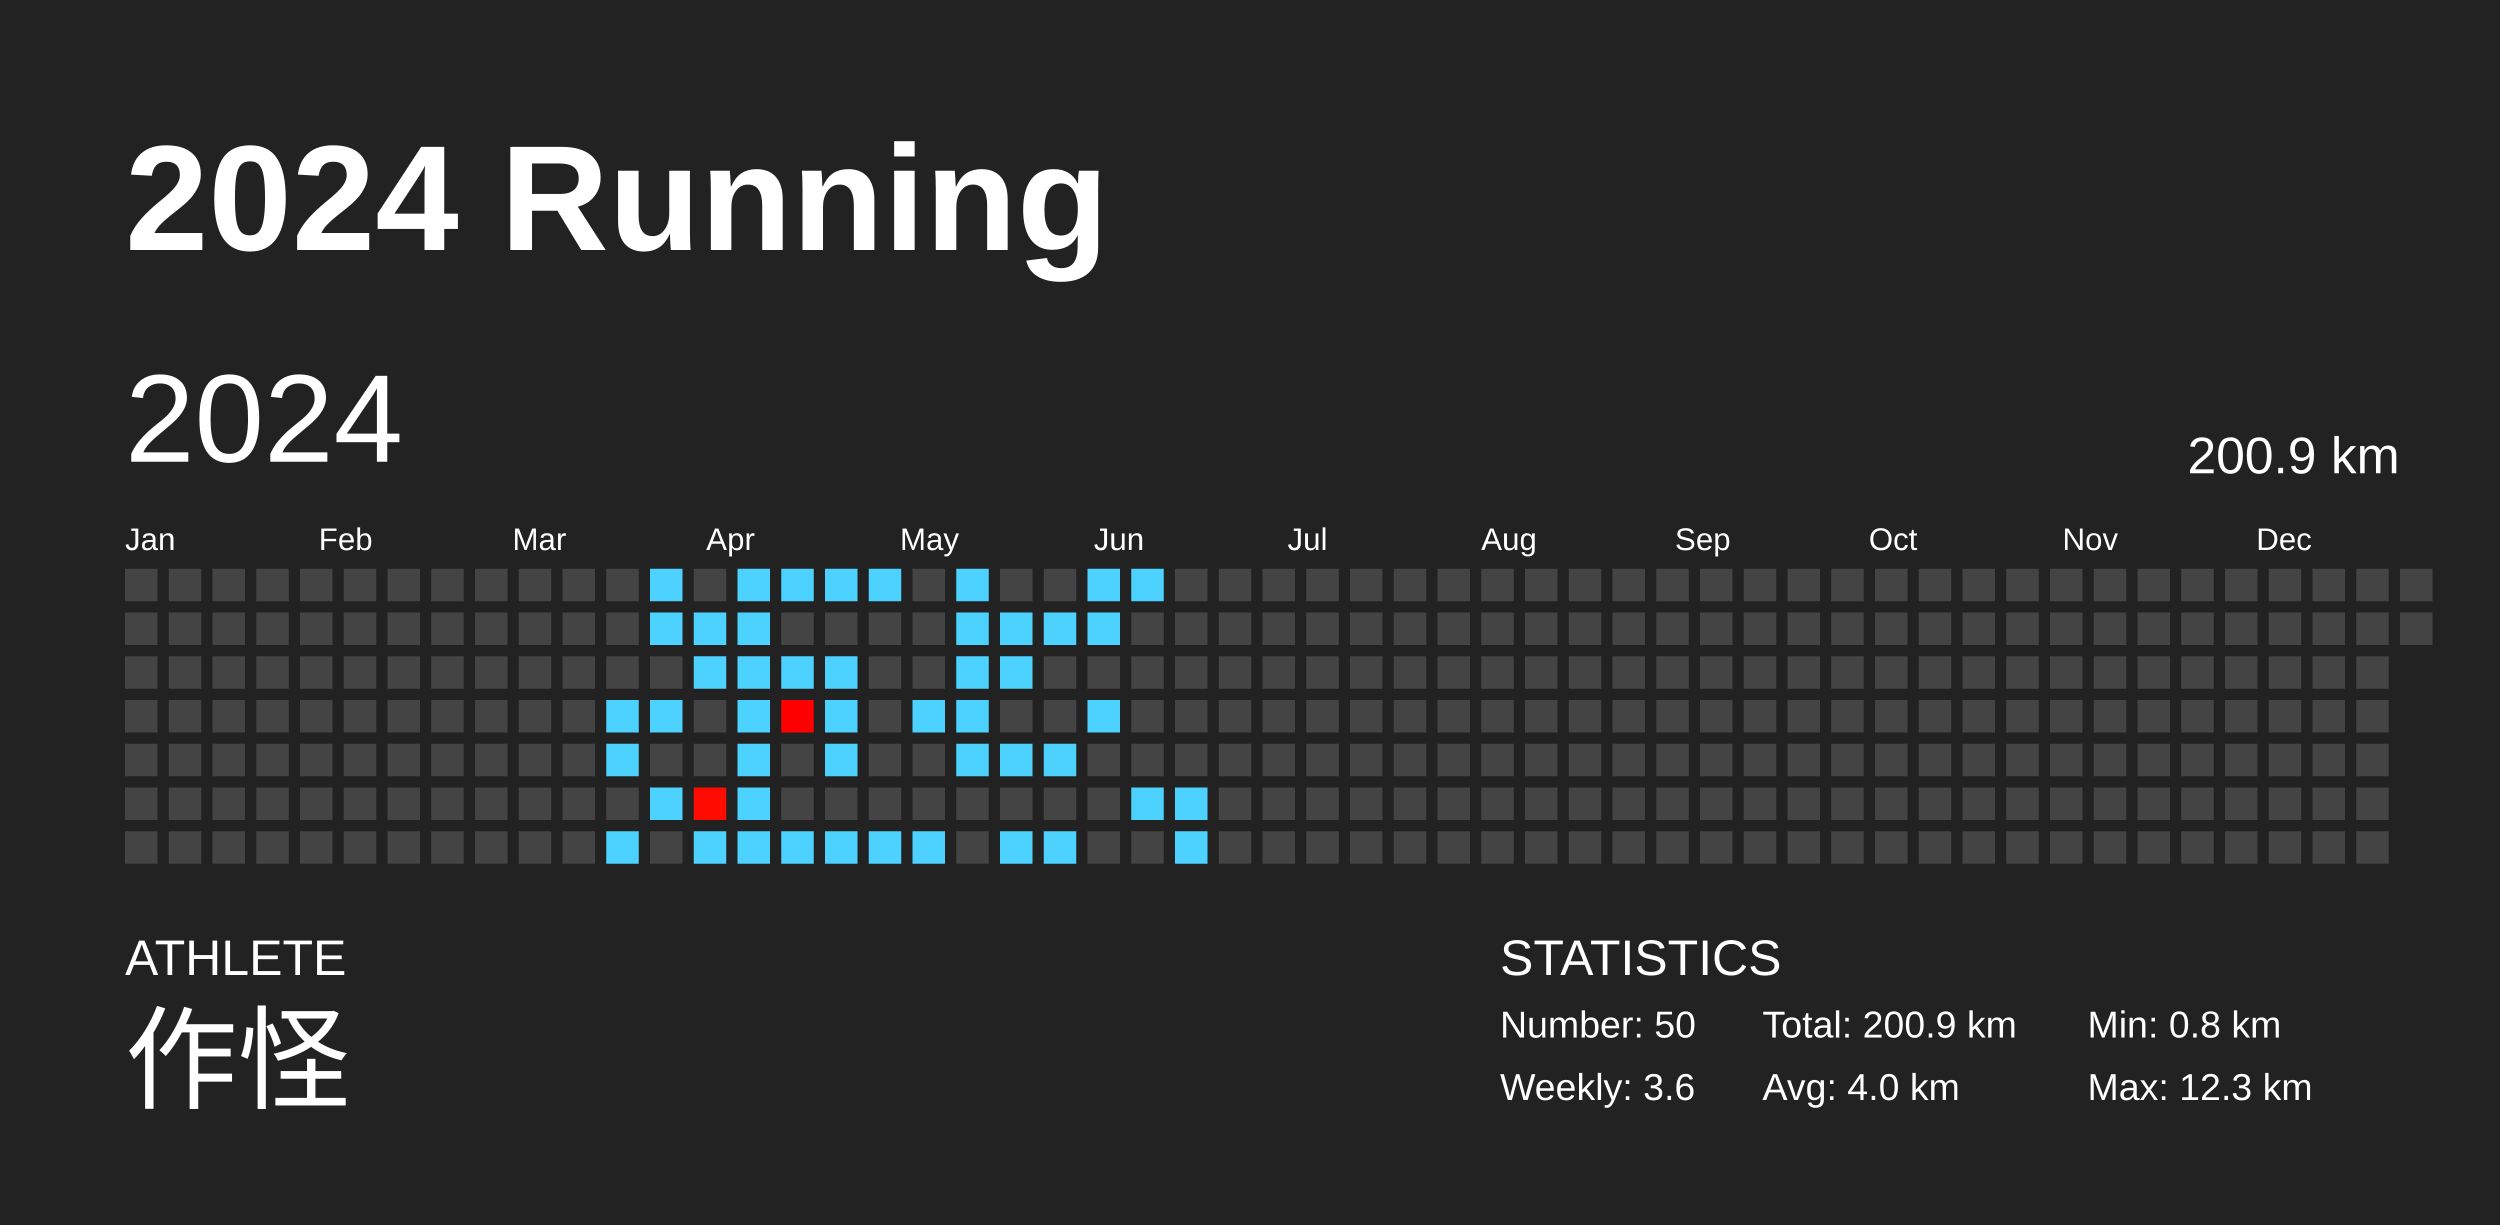
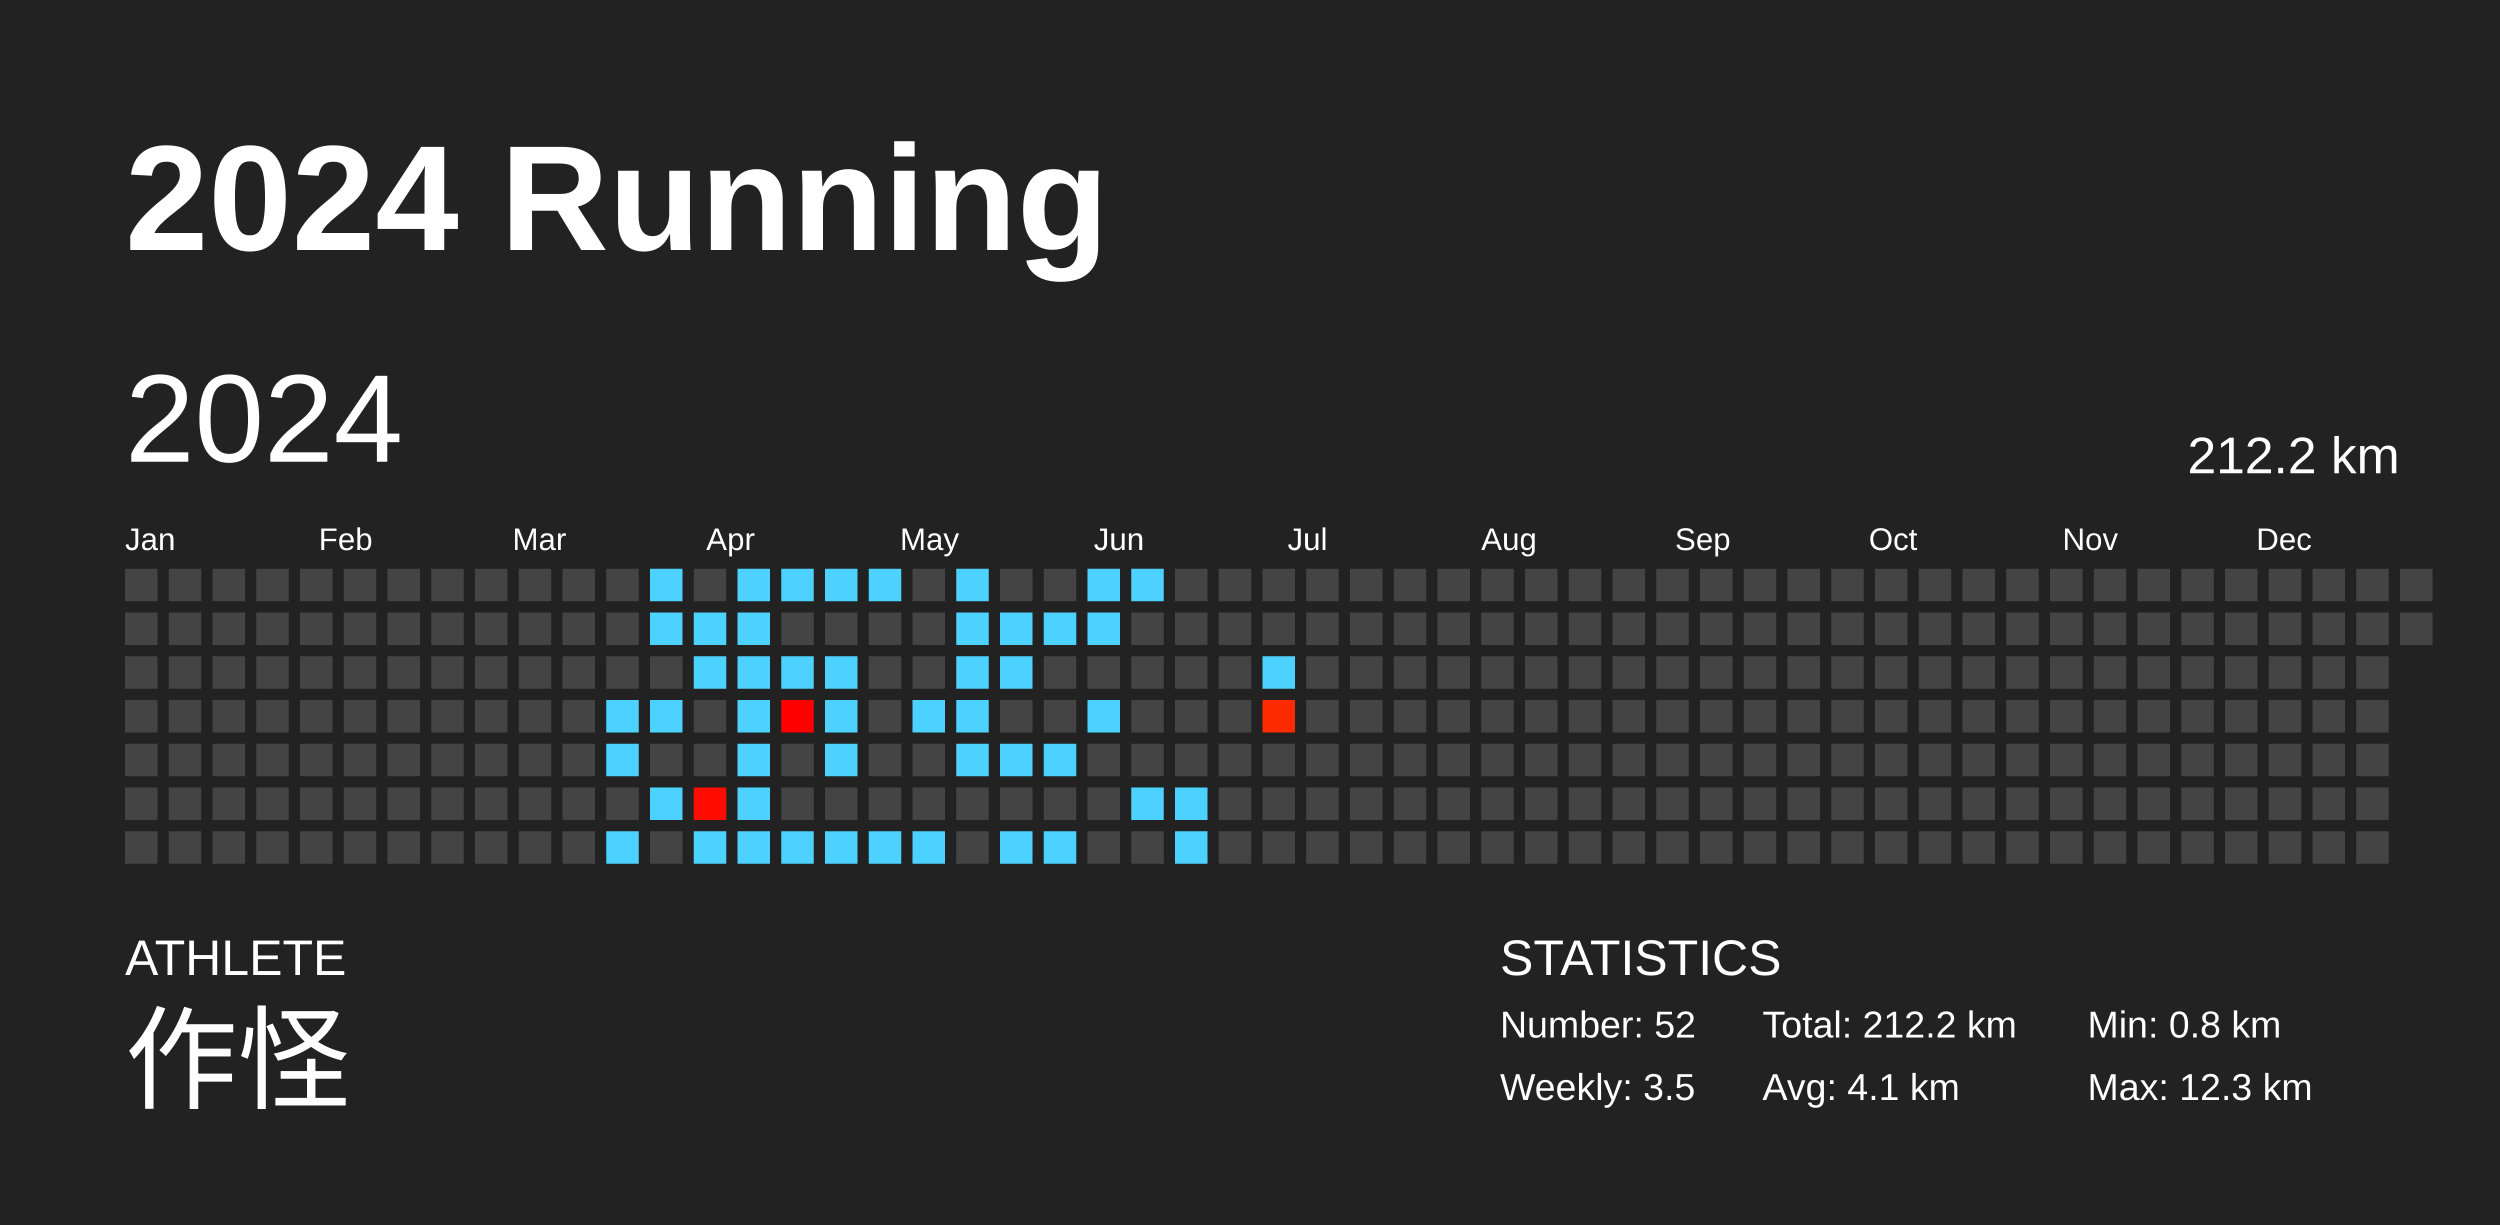
<svg xmlns="http://www.w3.org/2000/svg" baseProfile="full" height="98mm" version="1.1" viewBox="0,0,200,98" width="200mm">
  <defs />
  <rect fill="#222222" height="98" width="200" x="0" y="0" />
  <text fill="#FFFFFF" style="font-size:12px; font-family:Arial; font-weight:bold;" x="10" y="20">2024 Running</text>
  <text fill="#FFFFFF" style="font-size:4px; font-family:Arial" x="10" y="78">ATHLETE</text>
  <text fill="#FFFFFF" style="font-size:9px; font-family:Arial" x="10" y="88">作怪</text>
  <text fill="#FFFFFF" style="font-size:4px; font-family:Arial" x="120" y="78">STATISTICS</text>
-   <text fill="#FFFFFF" style="font-size:3px; font-family:Arial" x="120" y="83">Number: 50</text>
-   <text fill="#FFFFFF" style="font-size:3px; font-family:Arial" x="120" y="88">Weekly: 3.6</text>
-   <text fill="#FFFFFF" style="font-size:3px; font-family:Arial" x="141" y="83">Total: 200.9 km</text>
-   <text fill="#FFFFFF" style="font-size:3px; font-family:Arial" x="141" y="88">Avg: 4.0 km</text>
+   <text fill="#FFFFFF" style="font-size:3px; font-family:Arial" x="120" y="83">Number: 52</text>
+   <text fill="#FFFFFF" style="font-size:3px; font-family:Arial" x="120" y="88">Weekly: 3.5</text>
+   <text fill="#FFFFFF" style="font-size:3px; font-family:Arial" x="141" y="83">Total: 212.2 km</text>
+   <text fill="#FFFFFF" style="font-size:3px; font-family:Arial" x="141" y="88">Avg: 4.1 km</text>
  <text fill="#FFFFFF" style="font-size:3px; font-family:Arial" x="167" y="83">Min: 0.8 km</text>
  <text fill="#FFFFFF" style="font-size:3px; font-family:Arial" x="167" y="88">Max: 12.3 km</text>
  <text dominant-baseline="hanging" fill="#FFFFFF" style="font-size:10.0px; font-family:Arial;" x="10" y="30">2024</text>
-   <text dominant-baseline="hanging" fill="#FFFFFF" style="font-size:4.125px; font-family:Arial;" x="175" y="35">200.9 km</text>
+   <text dominant-baseline="hanging" fill="#FFFFFF" style="font-size:4.125px; font-family:Arial;" x="175" y="35">212.2 km</text>
  <text fill="#FFFFFF" style="font-size:2.5px; font-family:Arial" x="10.0" y="44">Jan</text>
  <text fill="#FFFFFF" style="font-size:2.5px; font-family:Arial" x="25.5" y="44">Feb</text>
  <text fill="#FFFFFF" style="font-size:2.5px; font-family:Arial" x="41.0" y="44">Mar</text>
  <text fill="#FFFFFF" style="font-size:2.5px; font-family:Arial" x="56.5" y="44">Apr</text>
  <text fill="#FFFFFF" style="font-size:2.5px; font-family:Arial" x="72.0" y="44">May</text>
  <text fill="#FFFFFF" style="font-size:2.5px; font-family:Arial" x="87.5" y="44">Jun</text>
  <text fill="#FFFFFF" style="font-size:2.5px; font-family:Arial" x="103.0" y="44">Jul</text>
  <text fill="#FFFFFF" style="font-size:2.5px; font-family:Arial" x="118.5" y="44">Aug</text>
  <text fill="#FFFFFF" style="font-size:2.5px; font-family:Arial" x="134.0" y="44">Sep</text>
  <text fill="#FFFFFF" style="font-size:2.5px; font-family:Arial" x="149.5" y="44">Oct</text>
  <text fill="#FFFFFF" style="font-size:2.5px; font-family:Arial" x="165.0" y="44">Nov</text>
  <text fill="#FFFFFF" style="font-size:2.5px; font-family:Arial" x="180.5" y="44">Dec</text>
  <rect fill="#444444" height="2.6" width="2.6" x="10.0" y="45.5" />
  <rect fill="#444444" height="2.6" width="2.6" x="10.0" y="49.0" />
  <rect fill="#444444" height="2.6" width="2.6" x="10.0" y="52.5" />
  <rect fill="#444444" height="2.6" width="2.6" x="10.0" y="56.0" />
  <rect fill="#444444" height="2.6" width="2.6" x="10.0" y="59.5" />
  <rect fill="#444444" height="2.6" width="2.6" x="10.0" y="63.0" />
  <rect fill="#444444" height="2.6" width="2.6" x="10.0" y="66.5" />
  <rect fill="#444444" height="2.6" width="2.6" x="13.5" y="45.5" />
  <rect fill="#444444" height="2.6" width="2.6" x="13.5" y="49.0" />
  <rect fill="#444444" height="2.6" width="2.6" x="13.5" y="52.5" />
  <rect fill="#444444" height="2.6" width="2.6" x="13.5" y="56.0" />
  <rect fill="#444444" height="2.6" width="2.6" x="13.5" y="59.5" />
  <rect fill="#444444" height="2.6" width="2.6" x="13.5" y="63.0" />
  <rect fill="#444444" height="2.6" width="2.6" x="13.5" y="66.5" />
  <rect fill="#444444" height="2.6" width="2.6" x="17.0" y="45.5" />
  <rect fill="#444444" height="2.6" width="2.6" x="17.0" y="49.0" />
  <rect fill="#444444" height="2.6" width="2.6" x="17.0" y="52.5" />
  <rect fill="#444444" height="2.6" width="2.6" x="17.0" y="56.0" />
  <rect fill="#444444" height="2.6" width="2.6" x="17.0" y="59.5" />
  <rect fill="#444444" height="2.6" width="2.6" x="17.0" y="63.0" />
  <rect fill="#444444" height="2.6" width="2.6" x="17.0" y="66.5" />
  <rect fill="#444444" height="2.6" width="2.6" x="20.5" y="45.5" />
  <rect fill="#444444" height="2.6" width="2.6" x="20.5" y="49.0" />
  <rect fill="#444444" height="2.6" width="2.6" x="20.5" y="52.5" />
  <rect fill="#444444" height="2.6" width="2.6" x="20.5" y="56.0" />
  <rect fill="#444444" height="2.6" width="2.6" x="20.5" y="59.5" />
  <rect fill="#444444" height="2.6" width="2.6" x="20.5" y="63.0" />
  <rect fill="#444444" height="2.6" width="2.6" x="20.5" y="66.5" />
  <rect fill="#444444" height="2.6" width="2.6" x="24.0" y="45.5" />
  <rect fill="#444444" height="2.6" width="2.6" x="24.0" y="49.0" />
  <rect fill="#444444" height="2.6" width="2.6" x="24.0" y="52.5" />
  <rect fill="#444444" height="2.6" width="2.6" x="24.0" y="56.0" />
  <rect fill="#444444" height="2.6" width="2.6" x="24.0" y="59.5" />
  <rect fill="#444444" height="2.6" width="2.6" x="24.0" y="63.0" />
  <rect fill="#444444" height="2.6" width="2.6" x="24.0" y="66.5" />
  <rect fill="#444444" height="2.6" width="2.6" x="27.5" y="45.5" />
  <rect fill="#444444" height="2.6" width="2.6" x="27.5" y="49.0" />
  <rect fill="#444444" height="2.6" width="2.6" x="27.5" y="52.5" />
  <rect fill="#444444" height="2.6" width="2.6" x="27.5" y="56.0" />
  <rect fill="#444444" height="2.6" width="2.6" x="27.5" y="59.5" />
  <rect fill="#444444" height="2.6" width="2.6" x="27.5" y="63.0" />
  <rect fill="#444444" height="2.6" width="2.6" x="27.5" y="66.5" />
  <rect fill="#444444" height="2.6" width="2.6" x="31.0" y="45.5" />
  <rect fill="#444444" height="2.6" width="2.6" x="31.0" y="49.0" />
  <rect fill="#444444" height="2.6" width="2.6" x="31.0" y="52.5" />
  <rect fill="#444444" height="2.6" width="2.6" x="31.0" y="56.0" />
  <rect fill="#444444" height="2.6" width="2.6" x="31.0" y="59.5" />
  <rect fill="#444444" height="2.6" width="2.6" x="31.0" y="63.0" />
  <rect fill="#444444" height="2.6" width="2.6" x="31.0" y="66.5" />
  <rect fill="#444444" height="2.6" width="2.6" x="34.5" y="45.5" />
  <rect fill="#444444" height="2.6" width="2.6" x="34.5" y="49.0" />
  <rect fill="#444444" height="2.6" width="2.6" x="34.5" y="52.5" />
  <rect fill="#444444" height="2.6" width="2.6" x="34.5" y="56.0" />
  <rect fill="#444444" height="2.6" width="2.6" x="34.5" y="59.5" />
  <rect fill="#444444" height="2.6" width="2.6" x="34.5" y="63.0" />
  <rect fill="#444444" height="2.6" width="2.6" x="34.5" y="66.5" />
  <rect fill="#444444" height="2.6" width="2.6" x="38.0" y="45.5" />
  <rect fill="#444444" height="2.6" width="2.6" x="38.0" y="49.0" />
  <rect fill="#444444" height="2.6" width="2.6" x="38.0" y="52.5" />
  <rect fill="#444444" height="2.6" width="2.6" x="38.0" y="56.0" />
  <rect fill="#444444" height="2.6" width="2.6" x="38.0" y="59.5" />
  <rect fill="#444444" height="2.6" width="2.6" x="38.0" y="63.0" />
  <rect fill="#444444" height="2.6" width="2.6" x="38.0" y="66.5" />
  <rect fill="#444444" height="2.6" width="2.6" x="41.5" y="45.5" />
  <rect fill="#444444" height="2.6" width="2.6" x="41.5" y="49.0" />
  <rect fill="#444444" height="2.6" width="2.6" x="41.5" y="52.5" />
  <rect fill="#444444" height="2.6" width="2.6" x="41.5" y="56.0" />
  <rect fill="#444444" height="2.6" width="2.6" x="41.5" y="59.5" />
  <rect fill="#444444" height="2.6" width="2.6" x="41.5" y="63.0" />
  <rect fill="#444444" height="2.6" width="2.6" x="41.5" y="66.5" />
  <rect fill="#444444" height="2.6" width="2.6" x="45.0" y="45.5" />
  <rect fill="#444444" height="2.6" width="2.6" x="45.0" y="49.0" />
  <rect fill="#444444" height="2.6" width="2.6" x="45.0" y="52.5" />
  <rect fill="#444444" height="2.6" width="2.6" x="45.0" y="56.0" />
  <rect fill="#444444" height="2.6" width="2.6" x="45.0" y="59.5" />
  <rect fill="#444444" height="2.6" width="2.6" x="45.0" y="63.0" />
  <rect fill="#444444" height="2.6" width="2.6" x="45.0" y="66.5" />
  <rect fill="#444444" height="2.6" width="2.6" x="48.5" y="45.5" />
  <rect fill="#444444" height="2.6" width="2.6" x="48.5" y="49.0" />
  <rect fill="#444444" height="2.6" width="2.6" x="48.5" y="52.5" />
  <rect fill="#4dd2ff" height="2.6" width="2.6" x="48.5" y="56.0" />
  <rect fill="#4dd2ff" height="2.6" width="2.6" x="48.5" y="59.5" />
  <rect fill="#444444" height="2.6" width="2.6" x="48.5" y="63.0" />
  <rect fill="#4dd2ff" height="2.6" width="2.6" x="48.5" y="66.5" />
  <rect fill="#4dd2ff" height="2.6" width="2.6" x="52.0" y="45.5" />
  <rect fill="#4dd2ff" height="2.6" width="2.6" x="52.0" y="49.0" />
  <rect fill="#444444" height="2.6" width="2.6" x="52.0" y="52.5" />
  <rect fill="#4dd2ff" height="2.6" width="2.6" x="52.0" y="56.0" />
  <rect fill="#444444" height="2.6" width="2.6" x="52.0" y="59.5" />
  <rect fill="#4dd2ff" height="2.6" width="2.6" x="52.0" y="63.0" />
  <rect fill="#444444" height="2.6" width="2.6" x="52.0" y="66.5" />
  <rect fill="#444444" height="2.6" width="2.6" x="55.5" y="45.5" />
  <rect fill="#4dd2ff" height="2.6" width="2.6" x="55.5" y="49.0" />
  <rect fill="#4dd2ff" height="2.6" width="2.6" x="55.5" y="52.5" />
  <rect fill="#444444" height="2.6" width="2.6" x="55.5" y="56.0" />
  <rect fill="#444444" height="2.6" width="2.6" x="55.5" y="59.5" />
  <rect fill="#ff0b00" height="2.6" width="2.6" x="55.5" y="63.0" />
  <rect fill="#4dd2ff" height="2.6" width="2.6" x="55.5" y="66.5" />
  <rect fill="#4dd2ff" height="2.6" width="2.6" x="59.0" y="45.5" />
  <rect fill="#4dd2ff" height="2.6" width="2.6" x="59.0" y="49.0" />
  <rect fill="#4dd2ff" height="2.6" width="2.6" x="59.0" y="52.5" />
  <rect fill="#4dd2ff" height="2.6" width="2.6" x="59.0" y="56.0" />
  <rect fill="#4dd2ff" height="2.6" width="2.6" x="59.0" y="59.5" />
  <rect fill="#4dd2ff" height="2.6" width="2.6" x="59.0" y="63.0" />
  <rect fill="#4dd2ff" height="2.6" width="2.6" x="59.0" y="66.5" />
  <rect fill="#4dd2ff" height="2.6" width="2.6" x="62.5" y="45.5" />
  <rect fill="#444444" height="2.6" width="2.6" x="62.5" y="49.0" />
  <rect fill="#4dd2ff" height="2.6" width="2.6" x="62.5" y="52.5" />
  <rect fill="#ff0000" height="2.6" width="2.6" x="62.5" y="56.0" />
  <rect fill="#444444" height="2.6" width="2.6" x="62.5" y="59.5" />
  <rect fill="#444444" height="2.6" width="2.6" x="62.5" y="63.0" />
  <rect fill="#4dd2ff" height="2.6" width="2.6" x="62.5" y="66.5" />
  <rect fill="#4dd2ff" height="2.6" width="2.6" x="66.0" y="45.5" />
  <rect fill="#444444" height="2.6" width="2.6" x="66.0" y="49.0" />
  <rect fill="#4dd2ff" height="2.6" width="2.6" x="66.0" y="52.5" />
  <rect fill="#4dd2ff" height="2.6" width="2.6" x="66.0" y="56.0" />
  <rect fill="#4dd2ff" height="2.6" width="2.6" x="66.0" y="59.5" />
  <rect fill="#444444" height="2.6" width="2.6" x="66.0" y="63.0" />
  <rect fill="#4dd2ff" height="2.6" width="2.6" x="66.0" y="66.5" />
  <rect fill="#4dd2ff" height="2.6" width="2.6" x="69.5" y="45.5" />
  <rect fill="#444444" height="2.6" width="2.6" x="69.5" y="49.0" />
  <rect fill="#444444" height="2.6" width="2.6" x="69.5" y="52.5" />
  <rect fill="#444444" height="2.6" width="2.6" x="69.5" y="56.0" />
  <rect fill="#444444" height="2.6" width="2.6" x="69.5" y="59.5" />
  <rect fill="#444444" height="2.6" width="2.6" x="69.5" y="63.0" />
  <rect fill="#4dd2ff" height="2.6" width="2.6" x="69.5" y="66.5" />
  <rect fill="#444444" height="2.6" width="2.6" x="73.0" y="45.5" />
  <rect fill="#444444" height="2.6" width="2.6" x="73.0" y="49.0" />
  <rect fill="#444444" height="2.6" width="2.6" x="73.0" y="52.5" />
  <rect fill="#4dd2ff" height="2.6" width="2.6" x="73.0" y="56.0" />
  <rect fill="#444444" height="2.6" width="2.6" x="73.0" y="59.5" />
  <rect fill="#444444" height="2.6" width="2.6" x="73.0" y="63.0" />
  <rect fill="#4dd2ff" height="2.6" width="2.6" x="73.0" y="66.5" />
  <rect fill="#4dd2ff" height="2.6" width="2.6" x="76.5" y="45.5" />
  <rect fill="#4dd2ff" height="2.6" width="2.6" x="76.5" y="49.0" />
  <rect fill="#4dd2ff" height="2.6" width="2.6" x="76.5" y="52.5" />
  <rect fill="#4dd2ff" height="2.6" width="2.6" x="76.5" y="56.0" />
  <rect fill="#4dd2ff" height="2.6" width="2.6" x="76.5" y="59.5" />
  <rect fill="#444444" height="2.6" width="2.6" x="76.5" y="63.0" />
  <rect fill="#444444" height="2.6" width="2.6" x="76.5" y="66.5" />
  <rect fill="#444444" height="2.6" width="2.6" x="80.0" y="45.5" />
  <rect fill="#4dd2ff" height="2.6" width="2.6" x="80.0" y="49.0" />
  <rect fill="#4dd2ff" height="2.6" width="2.6" x="80.0" y="52.5" />
  <rect fill="#444444" height="2.6" width="2.6" x="80.0" y="56.0" />
  <rect fill="#4dd2ff" height="2.6" width="2.6" x="80.0" y="59.5" />
  <rect fill="#444444" height="2.6" width="2.6" x="80.0" y="63.0" />
  <rect fill="#4dd2ff" height="2.6" width="2.6" x="80.0" y="66.5" />
  <rect fill="#444444" height="2.6" width="2.6" x="83.5" y="45.5" />
  <rect fill="#4dd2ff" height="2.6" width="2.6" x="83.5" y="49.0" />
  <rect fill="#444444" height="2.6" width="2.6" x="83.5" y="52.5" />
  <rect fill="#444444" height="2.6" width="2.6" x="83.5" y="56.0" />
  <rect fill="#4dd2ff" height="2.6" width="2.6" x="83.5" y="59.5" />
  <rect fill="#444444" height="2.6" width="2.6" x="83.5" y="63.0" />
  <rect fill="#4dd2ff" height="2.6" width="2.6" x="83.5" y="66.5" />
  <rect fill="#4dd2ff" height="2.6" width="2.6" x="87.0" y="45.5" />
  <rect fill="#4dd2ff" height="2.6" width="2.6" x="87.0" y="49.0" />
  <rect fill="#444444" height="2.6" width="2.6" x="87.0" y="52.5" />
  <rect fill="#4dd2ff" height="2.6" width="2.6" x="87.0" y="56.0" />
  <rect fill="#444444" height="2.6" width="2.6" x="87.0" y="59.5" />
  <rect fill="#444444" height="2.6" width="2.6" x="87.0" y="63.0" />
  <rect fill="#444444" height="2.6" width="2.6" x="87.0" y="66.5" />
  <rect fill="#4dd2ff" height="2.6" width="2.6" x="90.5" y="45.5" />
  <rect fill="#444444" height="2.6" width="2.6" x="90.5" y="49.0" />
  <rect fill="#444444" height="2.6" width="2.6" x="90.5" y="52.5" />
  <rect fill="#444444" height="2.6" width="2.6" x="90.5" y="56.0" />
  <rect fill="#444444" height="2.6" width="2.6" x="90.5" y="59.5" />
  <rect fill="#4dd2ff" height="2.6" width="2.6" x="90.5" y="63.0" />
  <rect fill="#444444" height="2.6" width="2.6" x="90.5" y="66.5" />
  <rect fill="#444444" height="2.6" width="2.6" x="94.0" y="45.5" />
  <rect fill="#444444" height="2.6" width="2.6" x="94.0" y="49.0" />
  <rect fill="#444444" height="2.6" width="2.6" x="94.0" y="52.5" />
  <rect fill="#444444" height="2.6" width="2.6" x="94.0" y="56.0" />
  <rect fill="#444444" height="2.6" width="2.6" x="94.0" y="59.5" />
  <rect fill="#4dd2ff" height="2.6" width="2.6" x="94.0" y="63.0" />
  <rect fill="#4dd2ff" height="2.6" width="2.6" x="94.0" y="66.5" />
  <rect fill="#444444" height="2.6" width="2.6" x="97.5" y="45.5" />
  <rect fill="#444444" height="2.6" width="2.6" x="97.5" y="49.0" />
  <rect fill="#444444" height="2.6" width="2.6" x="97.5" y="52.5" />
  <rect fill="#444444" height="2.6" width="2.6" x="97.5" y="56.0" />
  <rect fill="#444444" height="2.6" width="2.6" x="97.5" y="59.5" />
  <rect fill="#444444" height="2.6" width="2.6" x="97.5" y="63.0" />
  <rect fill="#444444" height="2.6" width="2.6" x="97.5" y="66.5" />
  <rect fill="#444444" height="2.6" width="2.6" x="101.0" y="45.5" />
  <rect fill="#444444" height="2.6" width="2.6" x="101.0" y="49.0" />
-   <rect fill="#444444" height="2.6" width="2.6" x="101.0" y="52.5" />
-   <rect fill="#444444" height="2.6" width="2.6" x="101.0" y="56.0" />
+   <rect fill="#4dd2ff" height="2.6" width="2.6" x="101.0" y="52.5" />
+   <rect fill="#ff2b00" height="2.6" width="2.6" x="101.0" y="56.0" />
  <rect fill="#444444" height="2.6" width="2.6" x="101.0" y="59.5" />
  <rect fill="#444444" height="2.6" width="2.6" x="101.0" y="63.0" />
  <rect fill="#444444" height="2.6" width="2.6" x="101.0" y="66.5" />
  <rect fill="#444444" height="2.6" width="2.6" x="104.5" y="45.5" />
  <rect fill="#444444" height="2.6" width="2.6" x="104.5" y="49.0" />
  <rect fill="#444444" height="2.6" width="2.6" x="104.5" y="52.5" />
  <rect fill="#444444" height="2.6" width="2.6" x="104.5" y="56.0" />
  <rect fill="#444444" height="2.6" width="2.6" x="104.5" y="59.5" />
  <rect fill="#444444" height="2.6" width="2.6" x="104.5" y="63.0" />
  <rect fill="#444444" height="2.6" width="2.6" x="104.5" y="66.5" />
  <rect fill="#444444" height="2.6" width="2.6" x="108.0" y="45.5" />
  <rect fill="#444444" height="2.6" width="2.6" x="108.0" y="49.0" />
  <rect fill="#444444" height="2.6" width="2.6" x="108.0" y="52.5" />
  <rect fill="#444444" height="2.6" width="2.6" x="108.0" y="56.0" />
  <rect fill="#444444" height="2.6" width="2.6" x="108.0" y="59.5" />
  <rect fill="#444444" height="2.6" width="2.6" x="108.0" y="63.0" />
  <rect fill="#444444" height="2.6" width="2.6" x="108.0" y="66.5" />
  <rect fill="#444444" height="2.6" width="2.6" x="111.5" y="45.5" />
  <rect fill="#444444" height="2.6" width="2.6" x="111.5" y="49.0" />
  <rect fill="#444444" height="2.6" width="2.6" x="111.5" y="52.5" />
  <rect fill="#444444" height="2.6" width="2.6" x="111.5" y="56.0" />
  <rect fill="#444444" height="2.6" width="2.6" x="111.5" y="59.5" />
  <rect fill="#444444" height="2.6" width="2.6" x="111.5" y="63.0" />
  <rect fill="#444444" height="2.6" width="2.6" x="111.5" y="66.5" />
  <rect fill="#444444" height="2.6" width="2.6" x="115.0" y="45.5" />
  <rect fill="#444444" height="2.6" width="2.6" x="115.0" y="49.0" />
  <rect fill="#444444" height="2.6" width="2.6" x="115.0" y="52.5" />
  <rect fill="#444444" height="2.6" width="2.6" x="115.0" y="56.0" />
  <rect fill="#444444" height="2.6" width="2.6" x="115.0" y="59.5" />
  <rect fill="#444444" height="2.6" width="2.6" x="115.0" y="63.0" />
  <rect fill="#444444" height="2.6" width="2.6" x="115.0" y="66.5" />
  <rect fill="#444444" height="2.6" width="2.6" x="118.5" y="45.5" />
  <rect fill="#444444" height="2.6" width="2.6" x="118.5" y="49.0" />
  <rect fill="#444444" height="2.6" width="2.6" x="118.5" y="52.5" />
  <rect fill="#444444" height="2.6" width="2.6" x="118.5" y="56.0" />
  <rect fill="#444444" height="2.6" width="2.6" x="118.5" y="59.5" />
  <rect fill="#444444" height="2.6" width="2.6" x="118.5" y="63.0" />
  <rect fill="#444444" height="2.6" width="2.6" x="118.5" y="66.5" />
  <rect fill="#444444" height="2.6" width="2.6" x="122.0" y="45.5" />
  <rect fill="#444444" height="2.6" width="2.6" x="122.0" y="49.0" />
  <rect fill="#444444" height="2.6" width="2.6" x="122.0" y="52.5" />
  <rect fill="#444444" height="2.6" width="2.6" x="122.0" y="56.0" />
  <rect fill="#444444" height="2.6" width="2.6" x="122.0" y="59.5" />
  <rect fill="#444444" height="2.6" width="2.6" x="122.0" y="63.0" />
  <rect fill="#444444" height="2.6" width="2.6" x="122.0" y="66.5" />
  <rect fill="#444444" height="2.6" width="2.6" x="125.5" y="45.5" />
  <rect fill="#444444" height="2.6" width="2.6" x="125.5" y="49.0" />
  <rect fill="#444444" height="2.6" width="2.6" x="125.5" y="52.5" />
  <rect fill="#444444" height="2.6" width="2.6" x="125.5" y="56.0" />
  <rect fill="#444444" height="2.6" width="2.6" x="125.5" y="59.5" />
  <rect fill="#444444" height="2.6" width="2.6" x="125.5" y="63.0" />
  <rect fill="#444444" height="2.6" width="2.6" x="125.5" y="66.5" />
  <rect fill="#444444" height="2.6" width="2.6" x="129.0" y="45.5" />
  <rect fill="#444444" height="2.6" width="2.6" x="129.0" y="49.0" />
  <rect fill="#444444" height="2.6" width="2.6" x="129.0" y="52.5" />
  <rect fill="#444444" height="2.6" width="2.6" x="129.0" y="56.0" />
  <rect fill="#444444" height="2.6" width="2.6" x="129.0" y="59.5" />
  <rect fill="#444444" height="2.6" width="2.6" x="129.0" y="63.0" />
  <rect fill="#444444" height="2.6" width="2.6" x="129.0" y="66.5" />
  <rect fill="#444444" height="2.6" width="2.6" x="132.5" y="45.5" />
  <rect fill="#444444" height="2.6" width="2.6" x="132.5" y="49.0" />
  <rect fill="#444444" height="2.6" width="2.6" x="132.5" y="52.5" />
  <rect fill="#444444" height="2.6" width="2.6" x="132.5" y="56.0" />
  <rect fill="#444444" height="2.6" width="2.6" x="132.5" y="59.5" />
  <rect fill="#444444" height="2.6" width="2.6" x="132.5" y="63.0" />
  <rect fill="#444444" height="2.6" width="2.6" x="132.5" y="66.5" />
  <rect fill="#444444" height="2.6" width="2.6" x="136.0" y="45.5" />
  <rect fill="#444444" height="2.6" width="2.6" x="136.0" y="49.0" />
  <rect fill="#444444" height="2.6" width="2.6" x="136.0" y="52.5" />
  <rect fill="#444444" height="2.6" width="2.6" x="136.0" y="56.0" />
  <rect fill="#444444" height="2.6" width="2.6" x="136.0" y="59.5" />
  <rect fill="#444444" height="2.6" width="2.6" x="136.0" y="63.0" />
  <rect fill="#444444" height="2.6" width="2.6" x="136.0" y="66.5" />
  <rect fill="#444444" height="2.6" width="2.6" x="139.5" y="45.5" />
  <rect fill="#444444" height="2.6" width="2.6" x="139.5" y="49.0" />
  <rect fill="#444444" height="2.6" width="2.6" x="139.5" y="52.5" />
  <rect fill="#444444" height="2.6" width="2.6" x="139.5" y="56.0" />
  <rect fill="#444444" height="2.6" width="2.6" x="139.5" y="59.5" />
  <rect fill="#444444" height="2.6" width="2.6" x="139.5" y="63.0" />
  <rect fill="#444444" height="2.6" width="2.6" x="139.5" y="66.5" />
  <rect fill="#444444" height="2.6" width="2.6" x="143.0" y="45.5" />
  <rect fill="#444444" height="2.6" width="2.6" x="143.0" y="49.0" />
  <rect fill="#444444" height="2.6" width="2.6" x="143.0" y="52.5" />
  <rect fill="#444444" height="2.6" width="2.6" x="143.0" y="56.0" />
  <rect fill="#444444" height="2.6" width="2.6" x="143.0" y="59.5" />
  <rect fill="#444444" height="2.6" width="2.6" x="143.0" y="63.0" />
  <rect fill="#444444" height="2.6" width="2.6" x="143.0" y="66.5" />
  <rect fill="#444444" height="2.6" width="2.6" x="146.5" y="45.5" />
  <rect fill="#444444" height="2.6" width="2.6" x="146.5" y="49.0" />
  <rect fill="#444444" height="2.6" width="2.6" x="146.5" y="52.5" />
  <rect fill="#444444" height="2.6" width="2.6" x="146.5" y="56.0" />
  <rect fill="#444444" height="2.6" width="2.6" x="146.5" y="59.5" />
  <rect fill="#444444" height="2.6" width="2.6" x="146.5" y="63.0" />
  <rect fill="#444444" height="2.6" width="2.6" x="146.5" y="66.5" />
  <rect fill="#444444" height="2.6" width="2.6" x="150.0" y="45.5" />
  <rect fill="#444444" height="2.6" width="2.6" x="150.0" y="49.0" />
  <rect fill="#444444" height="2.6" width="2.6" x="150.0" y="52.5" />
  <rect fill="#444444" height="2.6" width="2.6" x="150.0" y="56.0" />
  <rect fill="#444444" height="2.6" width="2.6" x="150.0" y="59.5" />
  <rect fill="#444444" height="2.6" width="2.6" x="150.0" y="63.0" />
  <rect fill="#444444" height="2.6" width="2.6" x="150.0" y="66.5" />
  <rect fill="#444444" height="2.6" width="2.6" x="153.5" y="45.5" />
  <rect fill="#444444" height="2.6" width="2.6" x="153.5" y="49.0" />
  <rect fill="#444444" height="2.6" width="2.6" x="153.5" y="52.5" />
  <rect fill="#444444" height="2.6" width="2.6" x="153.5" y="56.0" />
  <rect fill="#444444" height="2.6" width="2.6" x="153.5" y="59.5" />
  <rect fill="#444444" height="2.6" width="2.6" x="153.5" y="63.0" />
  <rect fill="#444444" height="2.6" width="2.6" x="153.5" y="66.5" />
  <rect fill="#444444" height="2.6" width="2.6" x="157.0" y="45.5" />
  <rect fill="#444444" height="2.6" width="2.6" x="157.0" y="49.0" />
  <rect fill="#444444" height="2.6" width="2.6" x="157.0" y="52.5" />
  <rect fill="#444444" height="2.6" width="2.6" x="157.0" y="56.0" />
  <rect fill="#444444" height="2.6" width="2.6" x="157.0" y="59.5" />
  <rect fill="#444444" height="2.6" width="2.6" x="157.0" y="63.0" />
  <rect fill="#444444" height="2.6" width="2.6" x="157.0" y="66.5" />
  <rect fill="#444444" height="2.6" width="2.6" x="160.5" y="45.5" />
  <rect fill="#444444" height="2.6" width="2.6" x="160.5" y="49.0" />
  <rect fill="#444444" height="2.6" width="2.6" x="160.5" y="52.5" />
  <rect fill="#444444" height="2.6" width="2.6" x="160.5" y="56.0" />
  <rect fill="#444444" height="2.6" width="2.6" x="160.5" y="59.5" />
  <rect fill="#444444" height="2.6" width="2.6" x="160.5" y="63.0" />
  <rect fill="#444444" height="2.6" width="2.6" x="160.5" y="66.5" />
  <rect fill="#444444" height="2.6" width="2.6" x="164.0" y="45.5" />
  <rect fill="#444444" height="2.6" width="2.6" x="164.0" y="49.0" />
  <rect fill="#444444" height="2.6" width="2.6" x="164.0" y="52.5" />
  <rect fill="#444444" height="2.6" width="2.6" x="164.0" y="56.0" />
  <rect fill="#444444" height="2.6" width="2.6" x="164.0" y="59.5" />
  <rect fill="#444444" height="2.6" width="2.6" x="164.0" y="63.0" />
  <rect fill="#444444" height="2.6" width="2.6" x="164.0" y="66.5" />
  <rect fill="#444444" height="2.6" width="2.6" x="167.5" y="45.5" />
  <rect fill="#444444" height="2.6" width="2.6" x="167.5" y="49.0" />
  <rect fill="#444444" height="2.6" width="2.6" x="167.5" y="52.5" />
  <rect fill="#444444" height="2.6" width="2.6" x="167.5" y="56.0" />
  <rect fill="#444444" height="2.6" width="2.6" x="167.5" y="59.5" />
  <rect fill="#444444" height="2.6" width="2.6" x="167.5" y="63.0" />
  <rect fill="#444444" height="2.6" width="2.6" x="167.5" y="66.5" />
  <rect fill="#444444" height="2.6" width="2.6" x="171.0" y="45.5" />
  <rect fill="#444444" height="2.6" width="2.6" x="171.0" y="49.0" />
  <rect fill="#444444" height="2.6" width="2.6" x="171.0" y="52.5" />
  <rect fill="#444444" height="2.6" width="2.6" x="171.0" y="56.0" />
  <rect fill="#444444" height="2.6" width="2.6" x="171.0" y="59.5" />
  <rect fill="#444444" height="2.6" width="2.6" x="171.0" y="63.0" />
  <rect fill="#444444" height="2.6" width="2.6" x="171.0" y="66.5" />
  <rect fill="#444444" height="2.6" width="2.6" x="174.5" y="45.5" />
  <rect fill="#444444" height="2.6" width="2.6" x="174.5" y="49.0" />
  <rect fill="#444444" height="2.6" width="2.6" x="174.5" y="52.5" />
  <rect fill="#444444" height="2.6" width="2.6" x="174.5" y="56.0" />
  <rect fill="#444444" height="2.6" width="2.6" x="174.5" y="59.5" />
  <rect fill="#444444" height="2.6" width="2.6" x="174.5" y="63.0" />
  <rect fill="#444444" height="2.6" width="2.6" x="174.5" y="66.5" />
  <rect fill="#444444" height="2.6" width="2.6" x="178.0" y="45.5" />
  <rect fill="#444444" height="2.6" width="2.6" x="178.0" y="49.0" />
  <rect fill="#444444" height="2.6" width="2.6" x="178.0" y="52.5" />
  <rect fill="#444444" height="2.6" width="2.6" x="178.0" y="56.0" />
  <rect fill="#444444" height="2.6" width="2.6" x="178.0" y="59.5" />
  <rect fill="#444444" height="2.6" width="2.6" x="178.0" y="63.0" />
  <rect fill="#444444" height="2.6" width="2.6" x="178.0" y="66.5" />
  <rect fill="#444444" height="2.6" width="2.6" x="181.5" y="45.5" />
  <rect fill="#444444" height="2.6" width="2.6" x="181.5" y="49.0" />
  <rect fill="#444444" height="2.6" width="2.6" x="181.5" y="52.5" />
  <rect fill="#444444" height="2.6" width="2.6" x="181.5" y="56.0" />
  <rect fill="#444444" height="2.6" width="2.6" x="181.5" y="59.5" />
  <rect fill="#444444" height="2.6" width="2.6" x="181.5" y="63.0" />
  <rect fill="#444444" height="2.6" width="2.6" x="181.5" y="66.5" />
  <rect fill="#444444" height="2.6" width="2.6" x="185.0" y="45.5" />
  <rect fill="#444444" height="2.6" width="2.6" x="185.0" y="49.0" />
  <rect fill="#444444" height="2.6" width="2.6" x="185.0" y="52.5" />
  <rect fill="#444444" height="2.6" width="2.6" x="185.0" y="56.0" />
  <rect fill="#444444" height="2.6" width="2.6" x="185.0" y="59.5" />
  <rect fill="#444444" height="2.6" width="2.6" x="185.0" y="63.0" />
  <rect fill="#444444" height="2.6" width="2.6" x="185.0" y="66.5" />
  <rect fill="#444444" height="2.6" width="2.6" x="188.5" y="45.5" />
  <rect fill="#444444" height="2.6" width="2.6" x="188.5" y="49.0" />
  <rect fill="#444444" height="2.6" width="2.6" x="188.5" y="52.5" />
  <rect fill="#444444" height="2.6" width="2.6" x="188.5" y="56.0" />
  <rect fill="#444444" height="2.6" width="2.6" x="188.5" y="59.5" />
  <rect fill="#444444" height="2.6" width="2.6" x="188.5" y="63.0" />
  <rect fill="#444444" height="2.6" width="2.6" x="188.5" y="66.5" />
  <rect fill="#444444" height="2.6" width="2.6" x="192.0" y="45.5" />
  <rect fill="#444444" height="2.6" width="2.6" x="192.0" y="49.0" />
</svg>
